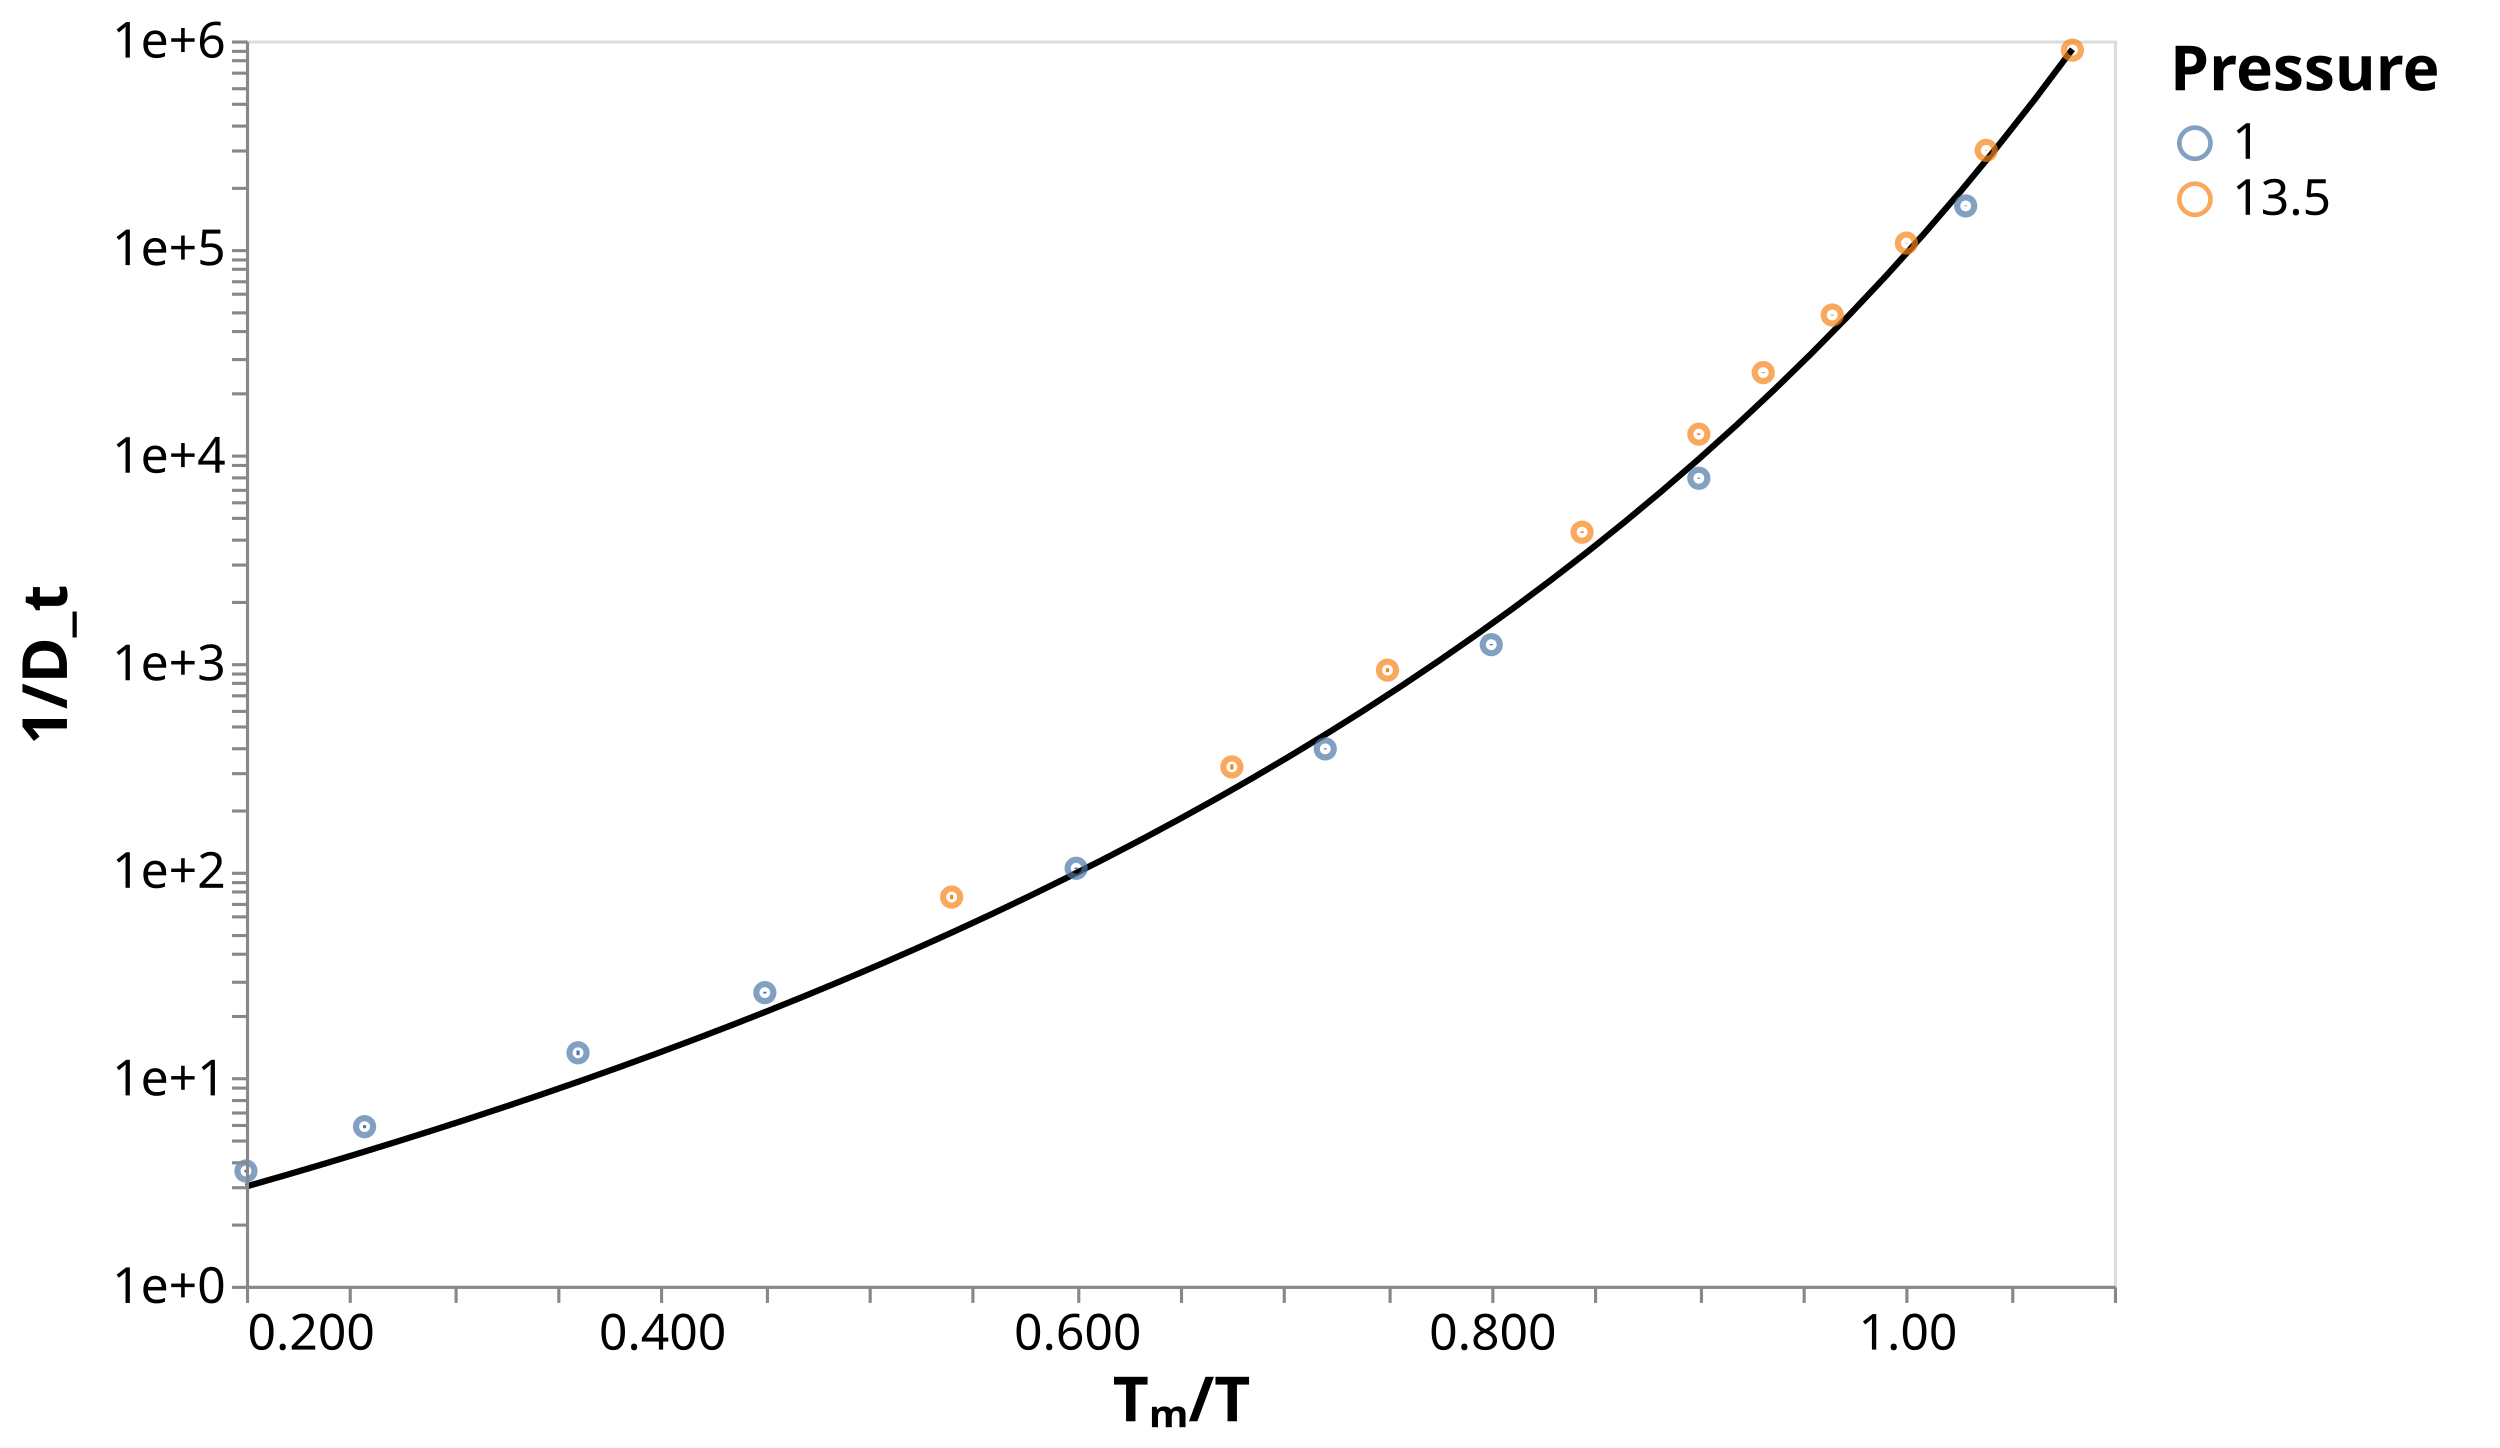
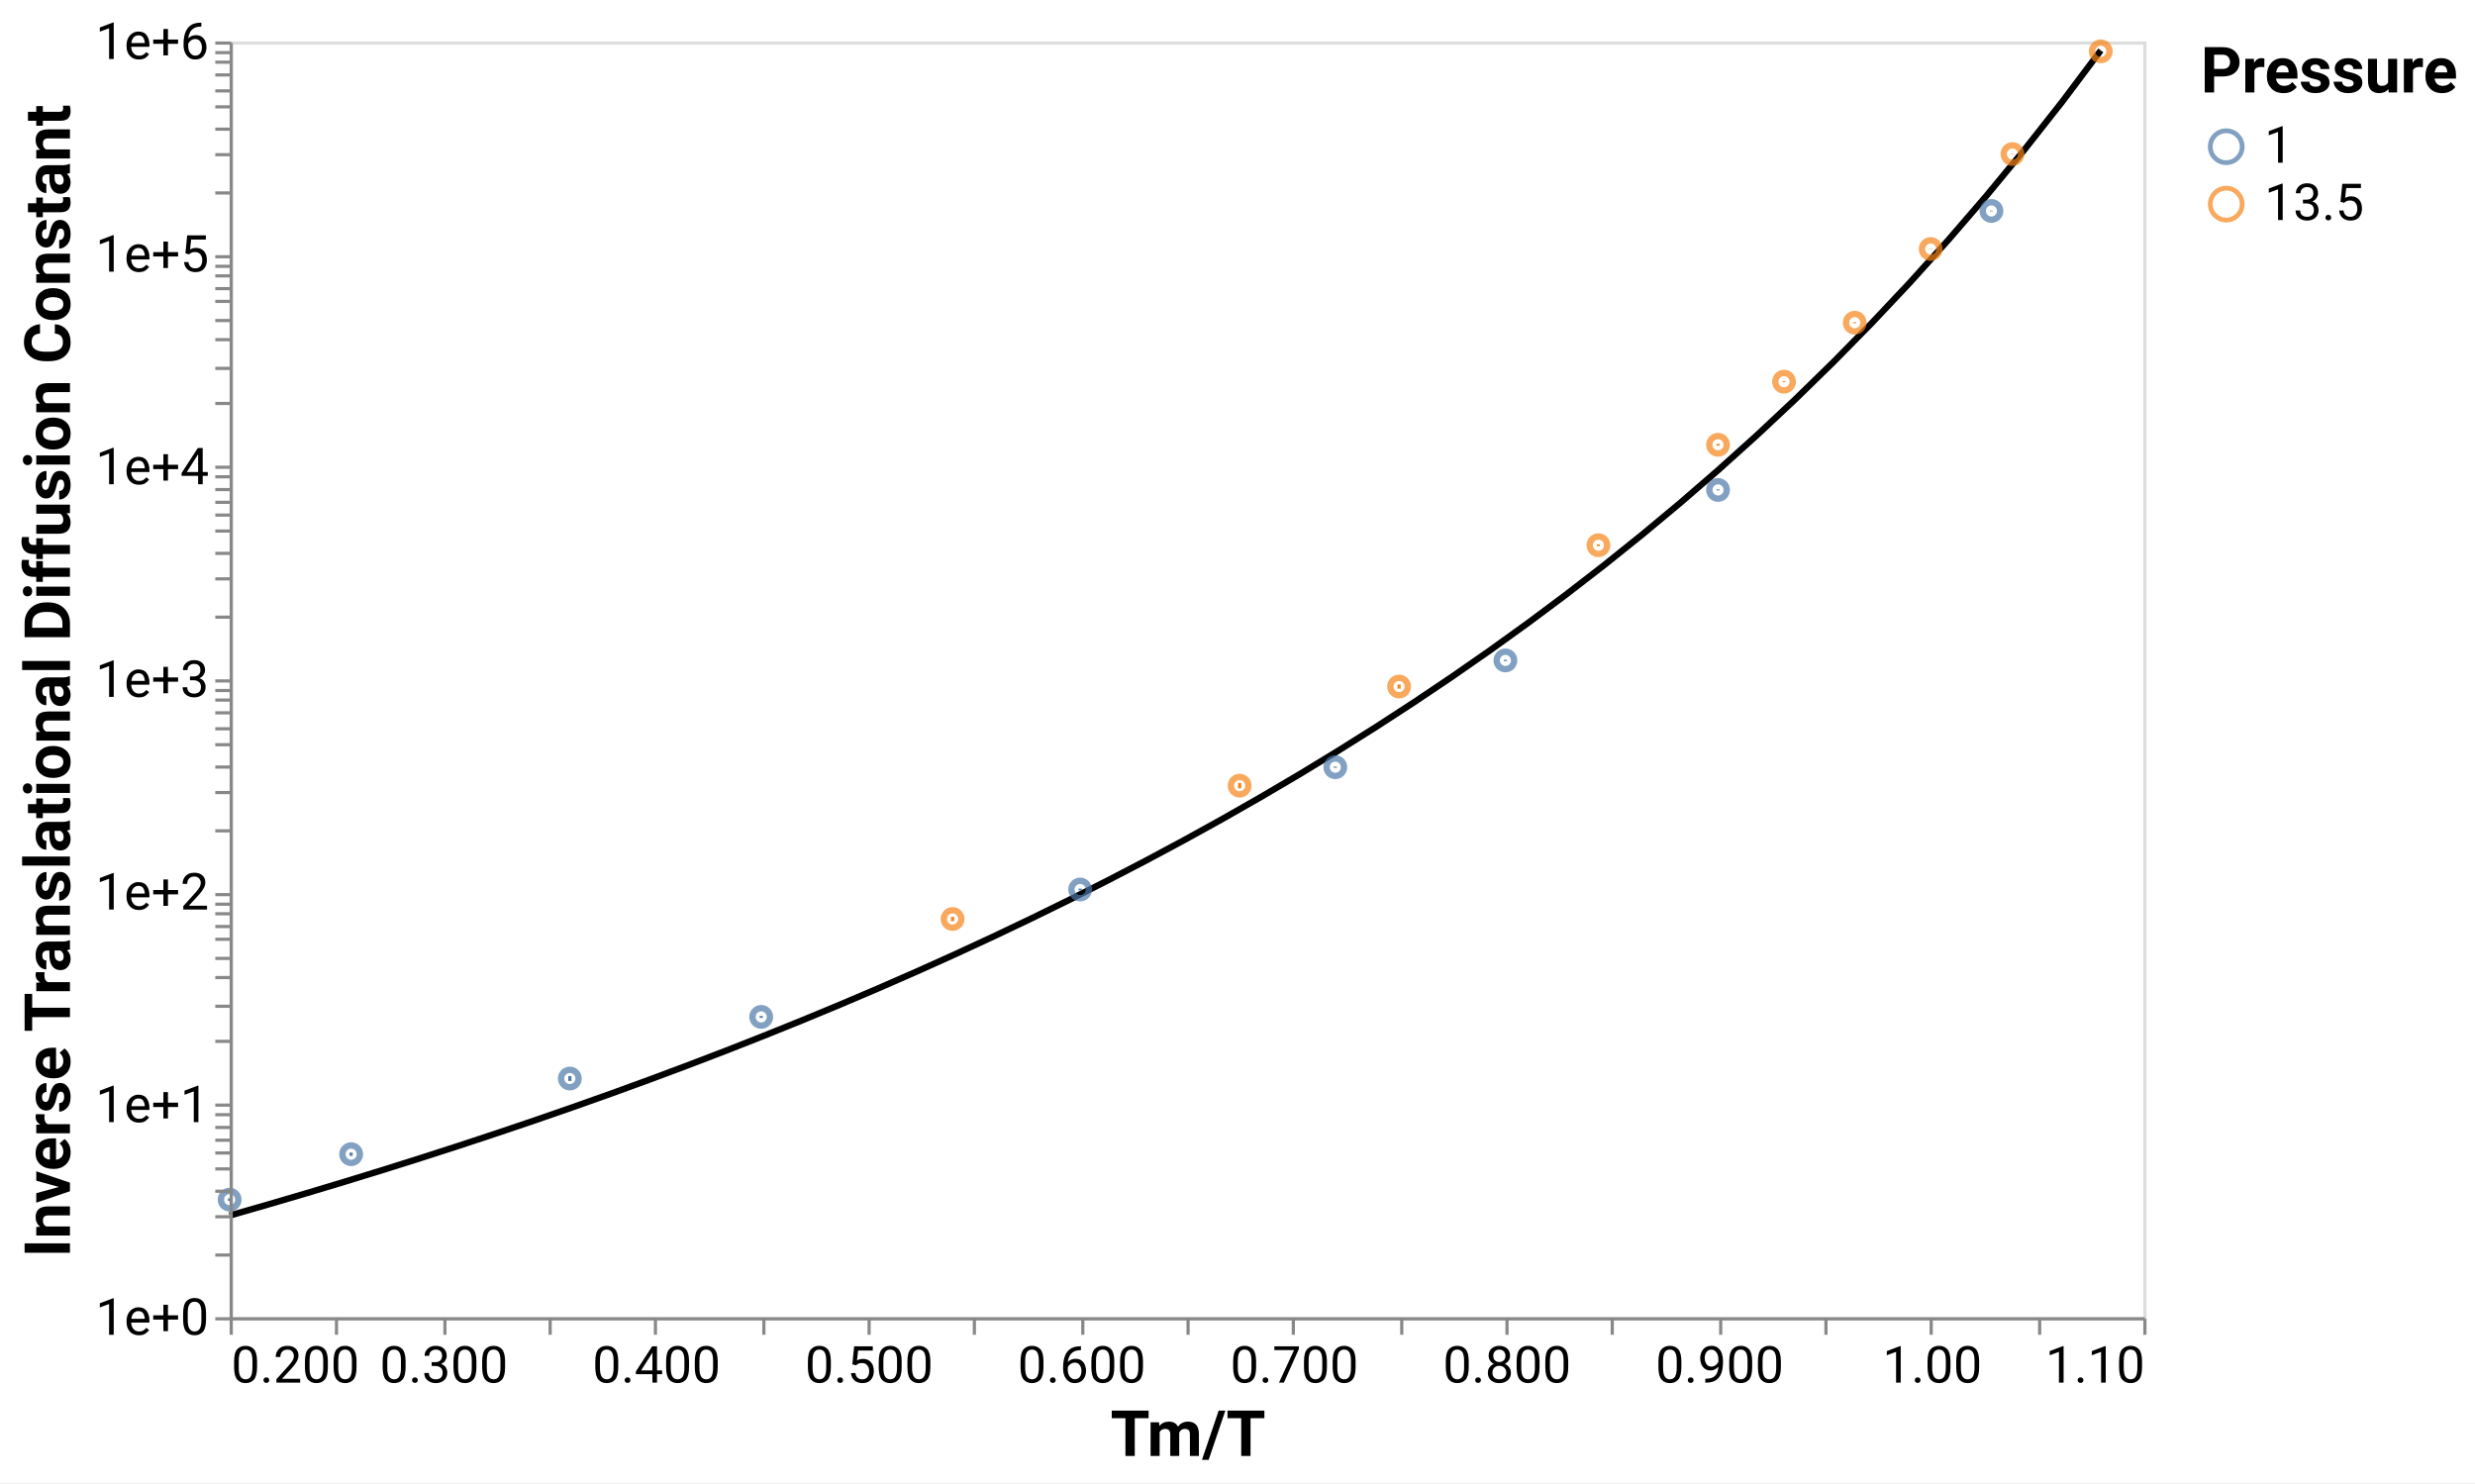
- <svg xmlns="http://www.w3.org/2000/svg" class="marks" width="803" height="465" viewBox="0 0 803 465" version="1.1">
-   <rect width="803" height="465" style="fill: white;" />
-   <g transform="translate(79,13)">
+ <svg xmlns="http://www.w3.org/2000/svg" class="marks" width="776" height="465" viewBox="0 0 776 465" version="1.1">
+   <rect width="776" height="465" style="fill: white;" />
+   <g transform="translate(72,13)">
    <g class="mark-group role-frame root">
      <g transform="translate(0,0)">
        <path class="background" d="M0.5,0.5h600v400h-600Z" style="fill: none; stroke: #ddd;" />
        <g>
          <g class="mark-line role-mark layer_0_marks">
            <path d="M0,368.12L11.973,364.678L23.946,361.158L35.918,357.557L47.891,353.873L59.864,350.102L71.837,346.241L83.81,342.288L95.782,338.238L107.755,334.088L119.728,329.835L131.701,325.475L143.673,321.003L155.646,316.415L167.619,311.707L179.592,306.873L191.565,301.909L203.537,296.81L215.51,291.569L227.483,286.18L239.456,280.638L251.429,274.936L263.401,269.067L275.374,263.023L287.347,256.796L299.32,250.378L311.293,243.76L323.265,236.932L335.238,229.885L347.211,222.607L359.184,215.088L371.156,207.314L383.129,199.273L395.102,190.95L407.075,182.332L419.048,173.4L431.02,164.14L442.993,154.53L454.966,144.552L466.939,134.185L478.912,123.403L490.884,112.184L502.857,100.498L514.83,88.317L526.803,75.608L538.776,62.337L550.748,48.464L562.721,33.949L574.694,18.745L586.667,2.803" style="fill: none; stroke: black; stroke-width: 2;" />
          </g>
          <g class="mark-symbol role-mark layer_1_marks">
            <path transform="translate(552.381,53.1409)" d="M2.739,0A2.739,2.739,0,1,1,-2.739,0A2.739,2.739,0,1,1,2.739,0" style="fill: none; stroke: #4c78a8; stroke-width: 2; opacity: 0.7;" />
            <path transform="translate(466.6667,140.6131)" d="M2.739,0A2.739,2.739,0,1,1,-2.739,0A2.739,2.739,0,1,1,2.739,0" style="fill: none; stroke: #4c78a8; stroke-width: 2; opacity: 0.7;" />
            <path transform="translate(400,194.0699)" d="M2.739,0A2.739,2.739,0,1,1,-2.739,0A2.739,2.739,0,1,1,2.739,0" style="fill: none; stroke: #4c78a8; stroke-width: 2; opacity: 0.7;" />
            <path transform="translate(346.6667,227.543)" d="M2.739,0A2.739,2.739,0,1,1,-2.739,0A2.739,2.739,0,1,1,2.739,0" style="fill: none; stroke: #4c78a8; stroke-width: 2; opacity: 0.7;" />
            <path transform="translate(266.6667,265.8892)" d="M2.739,0A2.739,2.739,0,1,1,-2.739,0A2.739,2.739,0,1,1,2.739,0" style="fill: none; stroke: #4c78a8; stroke-width: 2; opacity: 0.7;" />
            <path transform="translate(166.6667,305.8368)" d="M2.739,0A2.739,2.739,0,1,1,-2.739,0A2.739,2.739,0,1,1,2.739,0" style="fill: none; stroke: #4c78a8; stroke-width: 2; opacity: 0.7;" />
            <path transform="translate(106.6667,325.1567)" d="M2.739,0A2.739,2.739,0,1,1,-2.739,0A2.739,2.739,0,1,1,2.739,0" style="fill: none; stroke: #4c78a8; stroke-width: 2; opacity: 0.7;" />
            <path transform="translate(586.6667,3.094318)" d="M2.739,0A2.739,2.739,0,1,1,-2.739,0A2.739,2.739,0,1,1,2.739,0" style="fill: none; stroke: #f58518; stroke-width: 2; opacity: 0.7;" />
            <path transform="translate(558.9744,35.30325)" d="M2.739,0A2.739,2.739,0,1,1,-2.739,0A2.739,2.739,0,1,1,2.739,0" style="fill: none; stroke: #f58518; stroke-width: 2; opacity: 0.7;" />
            <path transform="translate(533.3333,65.07261)" d="M2.739,0A2.739,2.739,0,1,1,-2.739,0A2.739,2.739,0,1,1,2.739,0" style="fill: none; stroke: #f58518; stroke-width: 2; opacity: 0.7;" />
            <path transform="translate(38.09524,348.8818)" d="M2.739,0A2.739,2.739,0,1,1,-2.739,0A2.739,2.739,0,1,1,2.739,0" style="fill: none; stroke: #4c78a8; stroke-width: 2; opacity: 0.7;" />
            <path transform="translate(509.5238,88.18278)" d="M2.739,0A2.739,2.739,0,1,1,-2.739,0A2.739,2.739,0,1,1,2.739,0" style="fill: none; stroke: #f58518; stroke-width: 2; opacity: 0.7;" />
            <path transform="translate(487.3563,106.677)" d="M2.739,0A2.739,2.739,0,1,1,-2.739,0A2.739,2.739,0,1,1,2.739,0" style="fill: none; stroke: #f58518; stroke-width: 2; opacity: 0.7;" />
            <path transform="translate(466.6667,126.4576)" d="M2.739,0A2.739,2.739,0,1,1,-2.739,0A2.739,2.739,0,1,1,2.739,0" style="fill: none; stroke: #f58518; stroke-width: 2; opacity: 0.7;" />
            <path transform="translate(429.1667,157.9473)" d="M2.739,0A2.739,2.739,0,1,1,-2.739,0A2.739,2.739,0,1,1,2.739,0" style="fill: none; stroke: #f58518; stroke-width: 2; opacity: 0.7;" />
            <path transform="translate(0,363.1305)" d="M2.739,0A2.739,2.739,0,1,1,-2.739,0A2.739,2.739,0,1,1,2.739,0" style="fill: none; stroke: #4c78a8; stroke-width: 2; opacity: 0.7;" />
            <path transform="translate(366.6667,202.2575)" d="M2.739,0A2.739,2.739,0,1,1,-2.739,0A2.739,2.739,0,1,1,2.739,0" style="fill: none; stroke: #f58518; stroke-width: 2; opacity: 0.7;" />
            <path transform="translate(316.6667,233.3334)" d="M2.739,0A2.739,2.739,0,1,1,-2.739,0A2.739,2.739,0,1,1,2.739,0" style="fill: none; stroke: #f58518; stroke-width: 2; opacity: 0.7;" />
            <path transform="translate(226.6667,275.1387)" d="M2.739,0A2.739,2.739,0,1,1,-2.739,0A2.739,2.739,0,1,1,2.739,0" style="fill: none; stroke: #f58518; stroke-width: 2; opacity: 0.7;" />
          </g>
          <g class="mark-rule role-mark layer_2_layer_0_marks">
            <line transform="translate(552.381,53.23609)" x2="0" y2="-0.19" style="fill: none; stroke: #4c78a8;" />
            <line transform="translate(466.6667,140.7606)" x2="0" y2="-0.294" style="fill: none; stroke: #4c78a8;" />
            <line transform="translate(400,194.2607)" x2="0" y2="-0.38" style="fill: none; stroke: #4c78a8;" />
            <line transform="translate(346.6667,227.7174)" x2="0" y2="-0.348" style="fill: none; stroke: #4c78a8;" />
            <line transform="translate(266.6667,266.1606)" x2="0" y2="-0.54" style="fill: none; stroke: #4c78a8;" />
            <line transform="translate(166.6667,306.1365)" x2="0" y2="-0.596" style="fill: none; stroke: #4c78a8;" />
            <line transform="translate(106.6667,325.9194)" x2="0" y2="-1.506" style="fill: none; stroke: #4c78a8;" />
            <line transform="translate(586.6667,3.125997)" x2="0" y2="-0.063" style="fill: none; stroke: #f58518;" />
            <line transform="translate(558.9744,35.36431)" x2="0" y2="-0.122" style="fill: none; stroke: #f58518;" />
            <line transform="translate(533.3333,65.13712)" x2="0" y2="-0.129" style="fill: none; stroke: #f58518;" />
            <line transform="translate(38.09524,349.3783)" x2="0" y2="-0.985" style="fill: none; stroke: #4c78a8;" />
            <line transform="translate(509.5238,88.33809)" x2="0" y2="-0.31" style="fill: none; stroke: #f58518;" />
            <line transform="translate(487.3563,106.817)" x2="0" y2="-0.279" style="fill: none; stroke: #f58518;" />
            <line transform="translate(466.6667,126.7432)" x2="0" y2="-0.568" style="fill: none; stroke: #f58518;" />
            <line transform="translate(429.1667,158.2288)" x2="0" y2="-0.56" style="fill: none; stroke: #f58518;" />
            <line transform="translate(0,363.5541)" x2="0" y2="-0.841" style="fill: none; stroke: #4c78a8;" />
            <line transform="translate(366.6667,202.9057)" x2="0" y2="-1.282" style="fill: none; stroke: #f58518;" />
            <line transform="translate(316.6667,234.18)" x2="0" y2="-1.669" style="fill: none; stroke: #f58518;" />
            <line transform="translate(226.6667,275.8249)" x2="0" y2="-1.356" style="fill: none; stroke: #f58518;" />
          </g>
          <g class="mark-group role-legend">
            <g transform="translate(618,0)">
-               <path class="background" d="M0,0h101v59h-101Z" style="pointer-events: none; fill: none;" />
+               <path class="background" d="M0,0h81v59h-81Z" style="pointer-events: none; fill: none;" />
              <g>
                <g class="mark-group role-legend-entry">
                  <g transform="translate(0,25)">
                    <path class="background" d="M0,0h0v0h0Z" style="pointer-events: none; fill: none;" />
                    <g>
                      <g class="mark-group role-scope">
                        <g transform="translate(0,0)">
-                           <path class="background" d="M0,0h55v16h-55Z" style="pointer-events: none; fill: none; opacity: 1;" />
+                           <path class="background" d="M0,0h51.217v16h-51.217Z" style="pointer-events: none; fill: none; opacity: 1;" />
                          <g>
                            <g class="mark-symbol role-legend-symbol" style="pointer-events: none;">
                              <path transform="translate(8,8)" d="M5,0A5,5,0,1,1,-5,0A5,5,0,1,1,5,0" style="fill: none; stroke: #4c78a8; stroke-width: 1.5; opacity: 0.7;" />
                            </g>
                            <g class="mark-text role-legend-label" style="pointer-events: none;">
-                               <text text-anchor="start" transform="translate(20,13)" style="font-family: sans-serif; font-size: 16px; fill: #000; opacity: 1;">1</text>
+                               <text text-anchor="start" transform="translate(20,13)" style="font-family: Roboto; font-size: 16px; fill: #000; opacity: 1;">1</text>
                            </g>
                          </g>
+                           <path class="foreground" d="" style="pointer-events: none; display: none; fill: none;" />
                        </g>
                        <g transform="translate(0,18)">
-                           <path class="background" d="M0,0h55v16h-55Z" style="pointer-events: none; fill: none; opacity: 1;" />
+                           <path class="background" d="M0,0h51.217v16h-51.217Z" style="pointer-events: none; fill: none; opacity: 1;" />
                          <g>
                            <g class="mark-symbol role-legend-symbol" style="pointer-events: none;">
                              <path transform="translate(8,8)" d="M5,0A5,5,0,1,1,-5,0A5,5,0,1,1,5,0" style="fill: none; stroke: #f58518; stroke-width: 1.5; opacity: 0.7;" />
                            </g>
                            <g class="mark-text role-legend-label" style="pointer-events: none;">
-                               <text text-anchor="start" transform="translate(20,13)" style="font-family: sans-serif; font-size: 16px; fill: #000; opacity: 1;">13.5</text>
+                               <text text-anchor="start" transform="translate(20,13)" style="font-family: Roboto; font-size: 16px; fill: #000; opacity: 1;">13.5</text>
                            </g>
                          </g>
+                           <path class="foreground" d="" style="pointer-events: none; display: none; fill: none;" />
                        </g>
                      </g>
                    </g>
+                     <path class="foreground" d="" style="pointer-events: none; display: none; fill: none;" />
                  </g>
                </g>
                <g class="mark-text role-legend-title" style="pointer-events: none;">
-                   <text text-anchor="start" transform="translate(0,16)" style="font-family: sans-serif; font-size: 20px; font-weight: bold; fill: #000; opacity: 1;">Pressure</text>
+                   <text text-anchor="start" transform="translate(0,16)" style="font-family: Roboto; font-size: 20px; font-weight: bold; fill: #000; opacity: 1;">Pressure</text>
                </g>
              </g>
+               <path class="foreground" d="" style="pointer-events: none; display: none; fill: none;" />
            </g>
          </g>
          <g class="mark-group role-axis">
            <g transform="translate(0.5,400.5)">
              <path class="background" d="M0,0h0v0h0Z" style="pointer-events: none; fill: none;" />
              <g>
                <g class="mark-rule role-axis-tick" style="pointer-events: none;">
                  <line transform="translate(0,0)" x2="0" y2="5" style="fill: none; stroke: #888; stroke-width: 1; opacity: 1;" />
                  <line transform="translate(33,0)" x2="0" y2="5" style="fill: none; stroke: #888; stroke-width: 1; opacity: 1;" />
                  <line transform="translate(67,0)" x2="0" y2="5" style="fill: none; stroke: #888; stroke-width: 1; opacity: 1;" />
                  <line transform="translate(100,0)" x2="0" y2="5" style="fill: none; stroke: #888; stroke-width: 1; opacity: 1;" />
                  <line transform="translate(133,0)" x2="0" y2="5" style="fill: none; stroke: #888; stroke-width: 1; opacity: 1;" />
                  <line transform="translate(167,0)" x2="0" y2="5" style="fill: none; stroke: #888; stroke-width: 1; opacity: 1;" />
                  <line transform="translate(200,0)" x2="0" y2="5" style="fill: none; stroke: #888; stroke-width: 1; opacity: 1;" />
                  <line transform="translate(233,0)" x2="0" y2="5" style="fill: none; stroke: #888; stroke-width: 1; opacity: 1;" />
                  <line transform="translate(267,0)" x2="0" y2="5" style="fill: none; stroke: #888; stroke-width: 1; opacity: 1;" />
                  <line transform="translate(300,0)" x2="0" y2="5" style="fill: none; stroke: #888; stroke-width: 1; opacity: 1;" />
                  <line transform="translate(333,0)" x2="0" y2="5" style="fill: none; stroke: #888; stroke-width: 1; opacity: 1;" />
                  <line transform="translate(367,0)" x2="0" y2="5" style="fill: none; stroke: #888; stroke-width: 1; opacity: 1;" />
                  <line transform="translate(400,0)" x2="0" y2="5" style="fill: none; stroke: #888; stroke-width: 1; opacity: 1;" />
                  <line transform="translate(433,0)" x2="0" y2="5" style="fill: none; stroke: #888; stroke-width: 1; opacity: 1;" />
                  <line transform="translate(467,0)" x2="0" y2="5" style="fill: none; stroke: #888; stroke-width: 1; opacity: 1;" />
                  <line transform="translate(500,0)" x2="0" y2="5" style="fill: none; stroke: #888; stroke-width: 1; opacity: 1;" />
                  <line transform="translate(533,0)" x2="0" y2="5" style="fill: none; stroke: #888; stroke-width: 1; opacity: 1;" />
                  <line transform="translate(567,0)" x2="0" y2="5" style="fill: none; stroke: #888; stroke-width: 1; opacity: 1;" />
                  <line transform="translate(600,0)" x2="0" y2="5" style="fill: none; stroke: #888; stroke-width: 1; opacity: 1;" />
                </g>
                <g class="mark-text role-axis-label" style="pointer-events: none;">
-                   <text text-anchor="start" transform="translate(0,20)" style="font-family: sans-serif; font-size: 16px; fill: #000; opacity: 1;">0.200</text>
-                   <text text-anchor="middle" transform="translate(33.33333,20)" style="font-family: sans-serif; font-size: 16px; fill: #000; opacity: 0;">0.250</text>
-                   <text text-anchor="middle" transform="translate(66.66667,20)" style="font-family: sans-serif; font-size: 16px; fill: #000; opacity: 0;">0.300</text>
-                   <text text-anchor="middle" transform="translate(100,20)" style="font-family: sans-serif; font-size: 16px; fill: #000; opacity: 0;">0.350</text>
-                   <text text-anchor="middle" transform="translate(133.3333,20)" style="font-family: sans-serif; font-size: 16px; fill: #000; opacity: 1;">0.400</text>
-                   <text text-anchor="middle" transform="translate(166.6667,20)" style="font-family: sans-serif; font-size: 16px; fill: #000; opacity: 0;">0.450</text>
-                   <text text-anchor="middle" transform="translate(200,20)" style="font-family: sans-serif; font-size: 16px; fill: #000; opacity: 0;">0.500</text>
-                   <text text-anchor="middle" transform="translate(233.3333,20)" style="font-family: sans-serif; font-size: 16px; fill: #000; opacity: 0;">0.550</text>
-                   <text text-anchor="middle" transform="translate(266.6667,20)" style="font-family: sans-serif; font-size: 16px; fill: #000; opacity: 1;">0.600</text>
-                   <text text-anchor="middle" transform="translate(300,20)" style="font-family: sans-serif; font-size: 16px; fill: #000; opacity: 0;">0.650</text>
-                   <text text-anchor="middle" transform="translate(333.3333,20)" style="font-family: sans-serif; font-size: 16px; fill: #000; opacity: 0;">0.700</text>
-                   <text text-anchor="middle" transform="translate(366.6667,20)" style="font-family: sans-serif; font-size: 16px; fill: #000; opacity: 0;">0.750</text>
-                   <text text-anchor="middle" transform="translate(400,20)" style="font-family: sans-serif; font-size: 16px; fill: #000; opacity: 1;">0.800</text>
-                   <text text-anchor="middle" transform="translate(433.3333,20)" style="font-family: sans-serif; font-size: 16px; fill: #000; opacity: 0;">0.850</text>
-                   <text text-anchor="middle" transform="translate(466.6667,20)" style="font-family: sans-serif; font-size: 16px; fill: #000; opacity: 0;">0.900</text>
-                   <text text-anchor="middle" transform="translate(500,20)" style="font-family: sans-serif; font-size: 16px; fill: #000; opacity: 0;">0.950</text>
-                   <text text-anchor="middle" transform="translate(533.3333,20)" style="font-family: sans-serif; font-size: 16px; fill: #000; opacity: 1;">1.00</text>
-                   <text text-anchor="middle" transform="translate(566.6667,20)" style="font-family: sans-serif; font-size: 16px; fill: #000; opacity: 0;">1.05</text>
-                   <text text-anchor="end" transform="translate(600,20)" style="font-family: sans-serif; font-size: 16px; fill: #000; opacity: 0;">1.10</text>
+                   <text text-anchor="start" transform="translate(0,20)" style="font-family: Roboto; font-size: 16px; fill: #000; opacity: 1;">0.200</text>
+                   <text text-anchor="middle" transform="translate(33.33333,20)" style="font-family: Roboto; font-size: 16px; fill: #000; opacity: 0;">0.250</text>
+                   <text text-anchor="middle" transform="translate(66.66667,20)" style="font-family: Roboto; font-size: 16px; fill: #000; opacity: 1;">0.300</text>
+                   <text text-anchor="middle" transform="translate(100,20)" style="font-family: Roboto; font-size: 16px; fill: #000; opacity: 0;">0.350</text>
+                   <text text-anchor="middle" transform="translate(133.3333,20)" style="font-family: Roboto; font-size: 16px; fill: #000; opacity: 1;">0.400</text>
+                   <text text-anchor="middle" transform="translate(166.6667,20)" style="font-family: Roboto; font-size: 16px; fill: #000; opacity: 0;">0.450</text>
+                   <text text-anchor="middle" transform="translate(200,20)" style="font-family: Roboto; font-size: 16px; fill: #000; opacity: 1;">0.500</text>
+                   <text text-anchor="middle" transform="translate(233.3333,20)" style="font-family: Roboto; font-size: 16px; fill: #000; opacity: 0;">0.550</text>
+                   <text text-anchor="middle" transform="translate(266.6667,20)" style="font-family: Roboto; font-size: 16px; fill: #000; opacity: 1;">0.600</text>
+                   <text text-anchor="middle" transform="translate(300,20)" style="font-family: Roboto; font-size: 16px; fill: #000; opacity: 0;">0.650</text>
+                   <text text-anchor="middle" transform="translate(333.3333,20)" style="font-family: Roboto; font-size: 16px; fill: #000; opacity: 1;">0.700</text>
+                   <text text-anchor="middle" transform="translate(366.6667,20)" style="font-family: Roboto; font-size: 16px; fill: #000; opacity: 0;">0.750</text>
+                   <text text-anchor="middle" transform="translate(400,20)" style="font-family: Roboto; font-size: 16px; fill: #000; opacity: 1;">0.800</text>
+                   <text text-anchor="middle" transform="translate(433.3333,20)" style="font-family: Roboto; font-size: 16px; fill: #000; opacity: 0;">0.850</text>
+                   <text text-anchor="middle" transform="translate(466.6667,20)" style="font-family: Roboto; font-size: 16px; fill: #000; opacity: 1;">0.900</text>
+                   <text text-anchor="middle" transform="translate(500,20)" style="font-family: Roboto; font-size: 16px; fill: #000; opacity: 0;">0.950</text>
+                   <text text-anchor="middle" transform="translate(533.3333,20)" style="font-family: Roboto; font-size: 16px; fill: #000; opacity: 1;">1.00</text>
+                   <text text-anchor="middle" transform="translate(566.6667,20)" style="font-family: Roboto; font-size: 16px; fill: #000; opacity: 0;">1.05</text>
+                   <text text-anchor="end" transform="translate(600,20)" style="font-family: Roboto; font-size: 16px; fill: #000; opacity: 1;">1.10</text>
                </g>
                <g class="mark-rule role-axis-domain" style="pointer-events: none;">
                  <line transform="translate(0,0)" x2="600" y2="0" style="fill: none; stroke: #888; stroke-width: 1; opacity: 1;" />
                </g>
                <g class="mark-text role-axis-title" style="pointer-events: none;">
-                   <text text-anchor="middle" transform="translate(300,43)" style="font-family: sans-serif; font-size: 20px; font-weight: bold; fill: #000; opacity: 1;">Tₘ/T</text>
+                   <text text-anchor="middle" transform="translate(300,43)" style="font-family: Roboto; font-size: 20px; font-weight: bold; fill: #000; opacity: 1;">Tm/T</text>
                </g>
              </g>
+               <path class="foreground" d="" style="pointer-events: none; display: none; fill: none;" />
            </g>
          </g>
          <g class="mark-group role-axis">
            <g transform="translate(0.5,0.5)">
              <path class="background" d="M0,0h0v0h0Z" style="pointer-events: none; fill: none;" />
              <g>
                <g class="mark-rule role-axis-tick" style="pointer-events: none;">
                  <line transform="translate(0,400)" x2="-5" y2="0" style="fill: none; stroke: #888; stroke-width: 1; opacity: 1;" />
                  <line transform="translate(0,380)" x2="-5" y2="0" style="fill: none; stroke: #888; stroke-width: 1; opacity: 1;" />
                  <line transform="translate(0,368)" x2="-5" y2="0" style="fill: none; stroke: #888; stroke-width: 1; opacity: 1;" />
                  <line transform="translate(0,360)" x2="-5" y2="0" style="fill: none; stroke: #888; stroke-width: 1; opacity: 1;" />
                  <line transform="translate(0,353)" x2="-5" y2="0" style="fill: none; stroke: #888; stroke-width: 1; opacity: 1;" />
                  <line transform="translate(0,348)" x2="-5" y2="0" style="fill: none; stroke: #888; stroke-width: 1; opacity: 1;" />
                  <line transform="translate(0,344)" x2="-5" y2="0" style="fill: none; stroke: #888; stroke-width: 1; opacity: 1;" />
                  <line transform="translate(0,340)" x2="-5" y2="0" style="fill: none; stroke: #888; stroke-width: 1; opacity: 1;" />
                  <line transform="translate(0,336)" x2="-5" y2="0" style="fill: none; stroke: #888; stroke-width: 1; opacity: 1;" />
                  <line transform="translate(0,333)" x2="-5" y2="0" style="fill: none; stroke: #888; stroke-width: 1; opacity: 1;" />
                  <line transform="translate(0,313)" x2="-5" y2="0" style="fill: none; stroke: #888; stroke-width: 1; opacity: 1;" />
                  <line transform="translate(0,302)" x2="-5" y2="0" style="fill: none; stroke: #888; stroke-width: 1; opacity: 1;" />
                  <line transform="translate(0,293)" x2="-5" y2="0" style="fill: none; stroke: #888; stroke-width: 1; opacity: 1;" />
                  <line transform="translate(0,287)" x2="-5" y2="0" style="fill: none; stroke: #888; stroke-width: 1; opacity: 1;" />
                  <line transform="translate(0,281)" x2="-5" y2="0" style="fill: none; stroke: #888; stroke-width: 1; opacity: 1;" />
                  <line transform="translate(0,277)" x2="-5" y2="0" style="fill: none; stroke: #888; stroke-width: 1; opacity: 1;" />
                  <line transform="translate(0,273)" x2="-5" y2="0" style="fill: none; stroke: #888; stroke-width: 1; opacity: 1;" />
                  <line transform="translate(0,270)" x2="-5" y2="0" style="fill: none; stroke: #888; stroke-width: 1; opacity: 1;" />
                  <line transform="translate(0,267)" x2="-5" y2="0" style="fill: none; stroke: #888; stroke-width: 1; opacity: 1;" />
                  <line transform="translate(0,247)" x2="-5" y2="0" style="fill: none; stroke: #888; stroke-width: 1; opacity: 1;" />
                  <line transform="translate(0,235)" x2="-5" y2="0" style="fill: none; stroke: #888; stroke-width: 1; opacity: 1;" />
                  <line transform="translate(0,227)" x2="-5" y2="0" style="fill: none; stroke: #888; stroke-width: 1; opacity: 1;" />
                  <line transform="translate(0,220)" x2="-5" y2="0" style="fill: none; stroke: #888; stroke-width: 1; opacity: 1;" />
                  <line transform="translate(0,215)" x2="-5" y2="0" style="fill: none; stroke: #888; stroke-width: 1; opacity: 1;" />
                  <line transform="translate(0,210)" x2="-5" y2="0" style="fill: none; stroke: #888; stroke-width: 1; opacity: 1;" />
                  <line transform="translate(0,206)" x2="-5" y2="0" style="fill: none; stroke: #888; stroke-width: 1; opacity: 1;" />
                  <line transform="translate(0,203)" x2="-5" y2="0" style="fill: none; stroke: #888; stroke-width: 1; opacity: 1;" />
                  <line transform="translate(0,200)" x2="-5" y2="0" style="fill: none; stroke: #888; stroke-width: 1; opacity: 1;" />
                  <line transform="translate(0,180)" x2="-5" y2="0" style="fill: none; stroke: #888; stroke-width: 1; opacity: 1;" />
                  <line transform="translate(0,168)" x2="-5" y2="0" style="fill: none; stroke: #888; stroke-width: 1; opacity: 1;" />
                  <line transform="translate(0,160)" x2="-5" y2="0" style="fill: none; stroke: #888; stroke-width: 1; opacity: 1;" />
                  <line transform="translate(0,153)" x2="-5" y2="0" style="fill: none; stroke: #888; stroke-width: 1; opacity: 1;" />
                  <line transform="translate(0,148)" x2="-5" y2="0" style="fill: none; stroke: #888; stroke-width: 1; opacity: 1;" />
                  <line transform="translate(0,144)" x2="-5" y2="0" style="fill: none; stroke: #888; stroke-width: 1; opacity: 1;" />
                  <line transform="translate(0,140)" x2="-5" y2="0" style="fill: none; stroke: #888; stroke-width: 1; opacity: 1;" />
                  <line transform="translate(0,136)" x2="-5" y2="0" style="fill: none; stroke: #888; stroke-width: 1; opacity: 1;" />
                  <line transform="translate(0,133)" x2="-5" y2="0" style="fill: none; stroke: #888; stroke-width: 1; opacity: 1;" />
                  <line transform="translate(0,113)" x2="-5" y2="0" style="fill: none; stroke: #888; stroke-width: 1; opacity: 1;" />
                  <line transform="translate(0,102)" x2="-5" y2="0" style="fill: none; stroke: #888; stroke-width: 1; opacity: 1;" />
                  <line transform="translate(0,93)" x2="-5" y2="0" style="fill: none; stroke: #888; stroke-width: 1; opacity: 1;" />
                  <line transform="translate(0,87)" x2="-5" y2="0" style="fill: none; stroke: #888; stroke-width: 1; opacity: 1;" />
                  <line transform="translate(0,81)" x2="-5" y2="0" style="fill: none; stroke: #888; stroke-width: 1; opacity: 1;" />
                  <line transform="translate(0,77)" x2="-5" y2="0" style="fill: none; stroke: #888; stroke-width: 1; opacity: 1;" />
                  <line transform="translate(0,73)" x2="-5" y2="0" style="fill: none; stroke: #888; stroke-width: 1; opacity: 1;" />
                  <line transform="translate(0,70)" x2="-5" y2="0" style="fill: none; stroke: #888; stroke-width: 1; opacity: 1;" />
                  <line transform="translate(0,67)" x2="-5" y2="0" style="fill: none; stroke: #888; stroke-width: 1; opacity: 1;" />
                  <line transform="translate(0,47)" x2="-5" y2="0" style="fill: none; stroke: #888; stroke-width: 1; opacity: 1;" />
                  <line transform="translate(0,35)" x2="-5" y2="0" style="fill: none; stroke: #888; stroke-width: 1; opacity: 1;" />
                  <line transform="translate(0,27)" x2="-5" y2="0" style="fill: none; stroke: #888; stroke-width: 1; opacity: 1;" />
                  <line transform="translate(0,20)" x2="-5" y2="0" style="fill: none; stroke: #888; stroke-width: 1; opacity: 1;" />
                  <line transform="translate(0,15)" x2="-5" y2="0" style="fill: none; stroke: #888; stroke-width: 1; opacity: 1;" />
                  <line transform="translate(0,10)" x2="-5" y2="0" style="fill: none; stroke: #888; stroke-width: 1; opacity: 1;" />
                  <line transform="translate(0,6)" x2="-5" y2="0" style="fill: none; stroke: #888; stroke-width: 1; opacity: 1;" />
                  <line transform="translate(0,3)" x2="-5" y2="0" style="fill: none; stroke: #888; stroke-width: 1; opacity: 1;" />
                  <line transform="translate(0,0)" x2="-5" y2="0" style="fill: none; stroke: #888; stroke-width: 1; opacity: 1;" />
                </g>
                <g class="mark-text role-axis-label" style="pointer-events: none;">
-                   <text text-anchor="end" transform="translate(-7,405)" style="font-family: sans-serif; font-size: 16px; fill: #000; opacity: 1;">1e+0</text>
-                   <text text-anchor="end" transform="translate(-7,384.9313)" style="font-family: sans-serif; font-size: 16px; fill: #000; opacity: 1;" />
-                   <text text-anchor="end" transform="translate(-7,373.1919)" style="font-family: sans-serif; font-size: 16px; fill: #000; opacity: 1;" />
-                   <text text-anchor="end" transform="translate(-7,364.8627)" style="font-family: sans-serif; font-size: 16px; fill: #000; opacity: 1;" />
-                   <text text-anchor="end" transform="translate(-7,358.402)" style="font-family: sans-serif; font-size: 16px; fill: #000; opacity: 1;" />
-                   <text text-anchor="end" transform="translate(-7,353.1232)" style="font-family: sans-serif; font-size: 16px; fill: #000; opacity: 1;" />
-                   <text text-anchor="end" transform="translate(-7,348.6601)" style="font-family: sans-serif; font-size: 16px; fill: #000; opacity: 1;" />
-                   <text text-anchor="end" transform="translate(-7,344.794)" style="font-family: sans-serif; font-size: 16px; fill: #000; opacity: 1;" />
-                   <text text-anchor="end" transform="translate(-7,341.3838)" style="font-family: sans-serif; font-size: 16px; fill: #000; opacity: 1;" />
-                   <text text-anchor="end" transform="translate(-7,338.3333)" style="font-family: sans-serif; font-size: 16px; fill: #000; opacity: 1;">1e+1</text>
-                   <text text-anchor="end" transform="translate(-7,318.2647)" style="font-family: sans-serif; font-size: 16px; fill: #000; opacity: 1;" />
-                   <text text-anchor="end" transform="translate(-7,306.5252)" style="font-family: sans-serif; font-size: 16px; fill: #000; opacity: 1;" />
-                   <text text-anchor="end" transform="translate(-7,298.196)" style="font-family: sans-serif; font-size: 16px; fill: #000; opacity: 1;" />
-                   <text text-anchor="end" transform="translate(-7,291.7353)" style="font-family: sans-serif; font-size: 16px; fill: #000; opacity: 1;" />
-                   <text text-anchor="end" transform="translate(-7,286.4566)" style="font-family: sans-serif; font-size: 16px; fill: #000; opacity: 1;" />
-                   <text text-anchor="end" transform="translate(-7,281.9935)" style="font-family: sans-serif; font-size: 16px; fill: #000; opacity: 1;" />
-                   <text text-anchor="end" transform="translate(-7,278.1273)" style="font-family: sans-serif; font-size: 16px; fill: #000; opacity: 1;" />
-                   <text text-anchor="end" transform="translate(-7,274.7172)" style="font-family: sans-serif; font-size: 16px; fill: #000; opacity: 1;" />
-                   <text text-anchor="end" transform="translate(-7,271.6667)" style="font-family: sans-serif; font-size: 16px; fill: #000; opacity: 1;">1e+2</text>
-                   <text text-anchor="end" transform="translate(-7,251.598)" style="font-family: sans-serif; font-size: 16px; fill: #000; opacity: 1;" />
-                   <text text-anchor="end" transform="translate(-7,239.8586)" style="font-family: sans-serif; font-size: 16px; fill: #000; opacity: 1;" />
-                   <text text-anchor="end" transform="translate(-7,231.5293)" style="font-family: sans-serif; font-size: 16px; fill: #000; opacity: 1;" />
-                   <text text-anchor="end" transform="translate(-7,225.0687)" style="font-family: sans-serif; font-size: 16px; fill: #000; opacity: 1;" />
-                   <text text-anchor="end" transform="translate(-7,219.7899)" style="font-family: sans-serif; font-size: 16px; fill: #000; opacity: 1;" />
-                   <text text-anchor="end" transform="translate(-7,215.3268)" style="font-family: sans-serif; font-size: 16px; fill: #000; opacity: 1;" />
-                   <text text-anchor="end" transform="translate(-7,211.4607)" style="font-family: sans-serif; font-size: 16px; fill: #000; opacity: 1;" />
-                   <text text-anchor="end" transform="translate(-7,208.0505)" style="font-family: sans-serif; font-size: 16px; fill: #000; opacity: 1;" />
-                   <text text-anchor="end" transform="translate(-7,205)" style="font-family: sans-serif; font-size: 16px; fill: #000; opacity: 1;">1e+3</text>
-                   <text text-anchor="end" transform="translate(-7,184.9313)" style="font-family: sans-serif; font-size: 16px; fill: #000; opacity: 1;" />
-                   <text text-anchor="end" transform="translate(-7,173.1919)" style="font-family: sans-serif; font-size: 16px; fill: #000; opacity: 1;" />
-                   <text text-anchor="end" transform="translate(-7,164.8627)" style="font-family: sans-serif; font-size: 16px; fill: #000; opacity: 1;" />
-                   <text text-anchor="end" transform="translate(-7,158.402)" style="font-family: sans-serif; font-size: 16px; fill: #000; opacity: 1;" />
-                   <text text-anchor="end" transform="translate(-7,153.1232)" style="font-family: sans-serif; font-size: 16px; fill: #000; opacity: 1;" />
-                   <text text-anchor="end" transform="translate(-7,148.6601)" style="font-family: sans-serif; font-size: 16px; fill: #000; opacity: 1;" />
-                   <text text-anchor="end" transform="translate(-7,144.794)" style="font-family: sans-serif; font-size: 16px; fill: #000; opacity: 1;" />
-                   <text text-anchor="end" transform="translate(-7,141.3838)" style="font-family: sans-serif; font-size: 16px; fill: #000; opacity: 1;" />
-                   <text text-anchor="end" transform="translate(-7,138.3333)" style="font-family: sans-serif; font-size: 16px; fill: #000; opacity: 1;">1e+4</text>
-                   <text text-anchor="end" transform="translate(-7,118.2647)" style="font-family: sans-serif; font-size: 16px; fill: #000; opacity: 1;" />
-                   <text text-anchor="end" transform="translate(-7,106.5252)" style="font-family: sans-serif; font-size: 16px; fill: #000; opacity: 1;" />
-                   <text text-anchor="end" transform="translate(-7,98.196)" style="font-family: sans-serif; font-size: 16px; fill: #000; opacity: 1;" />
-                   <text text-anchor="end" transform="translate(-7,91.73533)" style="font-family: sans-serif; font-size: 16px; fill: #000; opacity: 1;" />
-                   <text text-anchor="end" transform="translate(-7,86.45658)" style="font-family: sans-serif; font-size: 16px; fill: #000; opacity: 1;" />
-                   <text text-anchor="end" transform="translate(-7,81.99346)" style="font-family: sans-serif; font-size: 16px; fill: #000; opacity: 1;" />
-                   <text text-anchor="end" transform="translate(-7,78.12733)" style="font-family: sans-serif; font-size: 16px; fill: #000; opacity: 1;" />
-                   <text text-anchor="end" transform="translate(-7,74.71717)" style="font-family: sans-serif; font-size: 16px; fill: #000; opacity: 1;" />
-                   <text text-anchor="end" transform="translate(-7,71.66667)" style="font-family: sans-serif; font-size: 16px; fill: #000; opacity: 1;">1e+5</text>
-                   <text text-anchor="end" transform="translate(-7,51.598)" style="font-family: sans-serif; font-size: 16px; fill: #000; opacity: 1;" />
-                   <text text-anchor="end" transform="translate(-7,39.85858)" style="font-family: sans-serif; font-size: 16px; fill: #000; opacity: 1;" />
-                   <text text-anchor="end" transform="translate(-7,31.52933)" style="font-family: sans-serif; font-size: 16px; fill: #000; opacity: 1;" />
-                   <text text-anchor="end" transform="translate(-7,25.06867)" style="font-family: sans-serif; font-size: 16px; fill: #000; opacity: 1;" />
-                   <text text-anchor="end" transform="translate(-7,19.78992)" style="font-family: sans-serif; font-size: 16px; fill: #000; opacity: 1;" />
-                   <text text-anchor="end" transform="translate(-7,15.3268)" style="font-family: sans-serif; font-size: 16px; fill: #000; opacity: 1;" />
-                   <text text-anchor="end" transform="translate(-7,11.46067)" style="font-family: sans-serif; font-size: 16px; fill: #000; opacity: 1;" />
-                   <text text-anchor="end" transform="translate(-7,8.050499)" style="font-family: sans-serif; font-size: 16px; fill: #000; opacity: 1;" />
-                   <text text-anchor="end" transform="translate(-7,5)" style="font-family: sans-serif; font-size: 16px; fill: #000; opacity: 1;">1e+6</text>
+                   <text text-anchor="end" transform="translate(-7,405)" style="font-family: Roboto; font-size: 16px; fill: #000; opacity: 1;">1e+0</text>
+                   <text text-anchor="end" transform="translate(-7,384.9313)" style="font-family: Roboto; font-size: 16px; fill: #000; opacity: 1;" />
+                   <text text-anchor="end" transform="translate(-7,373.1919)" style="font-family: Roboto; font-size: 16px; fill: #000; opacity: 1;" />
+                   <text text-anchor="end" transform="translate(-7,364.8627)" style="font-family: Roboto; font-size: 16px; fill: #000; opacity: 1;" />
+                   <text text-anchor="end" transform="translate(-7,358.402)" style="font-family: Roboto; font-size: 16px; fill: #000; opacity: 1;" />
+                   <text text-anchor="end" transform="translate(-7,353.1232)" style="font-family: Roboto; font-size: 16px; fill: #000; opacity: 1;" />
+                   <text text-anchor="end" transform="translate(-7,348.6601)" style="font-family: Roboto; font-size: 16px; fill: #000; opacity: 1;" />
+                   <text text-anchor="end" transform="translate(-7,344.794)" style="font-family: Roboto; font-size: 16px; fill: #000; opacity: 1;" />
+                   <text text-anchor="end" transform="translate(-7,341.3838)" style="font-family: Roboto; font-size: 16px; fill: #000; opacity: 1;" />
+                   <text text-anchor="end" transform="translate(-7,338.3333)" style="font-family: Roboto; font-size: 16px; fill: #000; opacity: 1;">1e+1</text>
+                   <text text-anchor="end" transform="translate(-7,318.2647)" style="font-family: Roboto; font-size: 16px; fill: #000; opacity: 1;" />
+                   <text text-anchor="end" transform="translate(-7,306.5252)" style="font-family: Roboto; font-size: 16px; fill: #000; opacity: 1;" />
+                   <text text-anchor="end" transform="translate(-7,298.196)" style="font-family: Roboto; font-size: 16px; fill: #000; opacity: 1;" />
+                   <text text-anchor="end" transform="translate(-7,291.7353)" style="font-family: Roboto; font-size: 16px; fill: #000; opacity: 1;" />
+                   <text text-anchor="end" transform="translate(-7,286.4566)" style="font-family: Roboto; font-size: 16px; fill: #000; opacity: 1;" />
+                   <text text-anchor="end" transform="translate(-7,281.9935)" style="font-family: Roboto; font-size: 16px; fill: #000; opacity: 1;" />
+                   <text text-anchor="end" transform="translate(-7,278.1273)" style="font-family: Roboto; font-size: 16px; fill: #000; opacity: 1;" />
+                   <text text-anchor="end" transform="translate(-7,274.7172)" style="font-family: Roboto; font-size: 16px; fill: #000; opacity: 1;" />
+                   <text text-anchor="end" transform="translate(-7,271.6667)" style="font-family: Roboto; font-size: 16px; fill: #000; opacity: 1;">1e+2</text>
+                   <text text-anchor="end" transform="translate(-7,251.598)" style="font-family: Roboto; font-size: 16px; fill: #000; opacity: 1;" />
+                   <text text-anchor="end" transform="translate(-7,239.8586)" style="font-family: Roboto; font-size: 16px; fill: #000; opacity: 1;" />
+                   <text text-anchor="end" transform="translate(-7,231.5293)" style="font-family: Roboto; font-size: 16px; fill: #000; opacity: 1;" />
+                   <text text-anchor="end" transform="translate(-7,225.0687)" style="font-family: Roboto; font-size: 16px; fill: #000; opacity: 1;" />
+                   <text text-anchor="end" transform="translate(-7,219.7899)" style="font-family: Roboto; font-size: 16px; fill: #000; opacity: 1;" />
+                   <text text-anchor="end" transform="translate(-7,215.3268)" style="font-family: Roboto; font-size: 16px; fill: #000; opacity: 1;" />
+                   <text text-anchor="end" transform="translate(-7,211.4607)" style="font-family: Roboto; font-size: 16px; fill: #000; opacity: 1;" />
+                   <text text-anchor="end" transform="translate(-7,208.0505)" style="font-family: Roboto; font-size: 16px; fill: #000; opacity: 1;" />
+                   <text text-anchor="end" transform="translate(-7,205)" style="font-family: Roboto; font-size: 16px; fill: #000; opacity: 1;">1e+3</text>
+                   <text text-anchor="end" transform="translate(-7,184.9313)" style="font-family: Roboto; font-size: 16px; fill: #000; opacity: 1;" />
+                   <text text-anchor="end" transform="translate(-7,173.1919)" style="font-family: Roboto; font-size: 16px; fill: #000; opacity: 1;" />
+                   <text text-anchor="end" transform="translate(-7,164.8627)" style="font-family: Roboto; font-size: 16px; fill: #000; opacity: 1;" />
+                   <text text-anchor="end" transform="translate(-7,158.402)" style="font-family: Roboto; font-size: 16px; fill: #000; opacity: 1;" />
+                   <text text-anchor="end" transform="translate(-7,153.1232)" style="font-family: Roboto; font-size: 16px; fill: #000; opacity: 1;" />
+                   <text text-anchor="end" transform="translate(-7,148.6601)" style="font-family: Roboto; font-size: 16px; fill: #000; opacity: 1;" />
+                   <text text-anchor="end" transform="translate(-7,144.794)" style="font-family: Roboto; font-size: 16px; fill: #000; opacity: 1;" />
+                   <text text-anchor="end" transform="translate(-7,141.3838)" style="font-family: Roboto; font-size: 16px; fill: #000; opacity: 1;" />
+                   <text text-anchor="end" transform="translate(-7,138.3333)" style="font-family: Roboto; font-size: 16px; fill: #000; opacity: 1;">1e+4</text>
+                   <text text-anchor="end" transform="translate(-7,118.2647)" style="font-family: Roboto; font-size: 16px; fill: #000; opacity: 1;" />
+                   <text text-anchor="end" transform="translate(-7,106.5252)" style="font-family: Roboto; font-size: 16px; fill: #000; opacity: 1;" />
+                   <text text-anchor="end" transform="translate(-7,98.196)" style="font-family: Roboto; font-size: 16px; fill: #000; opacity: 1;" />
+                   <text text-anchor="end" transform="translate(-7,91.73533)" style="font-family: Roboto; font-size: 16px; fill: #000; opacity: 1;" />
+                   <text text-anchor="end" transform="translate(-7,86.45658)" style="font-family: Roboto; font-size: 16px; fill: #000; opacity: 1;" />
+                   <text text-anchor="end" transform="translate(-7,81.99346)" style="font-family: Roboto; font-size: 16px; fill: #000; opacity: 1;" />
+                   <text text-anchor="end" transform="translate(-7,78.12733)" style="font-family: Roboto; font-size: 16px; fill: #000; opacity: 1;" />
+                   <text text-anchor="end" transform="translate(-7,74.71717)" style="font-family: Roboto; font-size: 16px; fill: #000; opacity: 1;" />
+                   <text text-anchor="end" transform="translate(-7,71.66667)" style="font-family: Roboto; font-size: 16px; fill: #000; opacity: 1;">1e+5</text>
+                   <text text-anchor="end" transform="translate(-7,51.598)" style="font-family: Roboto; font-size: 16px; fill: #000; opacity: 1;" />
+                   <text text-anchor="end" transform="translate(-7,39.85858)" style="font-family: Roboto; font-size: 16px; fill: #000; opacity: 1;" />
+                   <text text-anchor="end" transform="translate(-7,31.52933)" style="font-family: Roboto; font-size: 16px; fill: #000; opacity: 1;" />
+                   <text text-anchor="end" transform="translate(-7,25.06867)" style="font-family: Roboto; font-size: 16px; fill: #000; opacity: 1;" />
+                   <text text-anchor="end" transform="translate(-7,19.78992)" style="font-family: Roboto; font-size: 16px; fill: #000; opacity: 1;" />
+                   <text text-anchor="end" transform="translate(-7,15.3268)" style="font-family: Roboto; font-size: 16px; fill: #000; opacity: 1;" />
+                   <text text-anchor="end" transform="translate(-7,11.46067)" style="font-family: Roboto; font-size: 16px; fill: #000; opacity: 1;" />
+                   <text text-anchor="end" transform="translate(-7,8.050499)" style="font-family: Roboto; font-size: 16px; fill: #000; opacity: 1;" />
+                   <text text-anchor="end" transform="translate(-7,5)" style="font-family: Roboto; font-size: 16px; fill: #000; opacity: 1;">1e+6</text>
                </g>
                <g class="mark-rule role-axis-domain" style="pointer-events: none;">
                  <line transform="translate(0,400)" x2="0" y2="-400" style="fill: none; stroke: #888; stroke-width: 1; opacity: 1;" />
                </g>
                <g class="mark-text role-axis-title" style="pointer-events: none;">
-                   <text text-anchor="middle" transform="translate(-54,200) rotate(-90) translate(0,-4)" style="font-family: sans-serif; font-size: 20px; font-weight: bold; fill: #000; opacity: 1;">1/D_t</text>
+                   <text text-anchor="middle" transform="translate(-46.56667,200) rotate(-90) translate(0,-4)" style="font-family: Roboto; font-size: 20px; font-weight: bold; fill: #000; opacity: 1;">Inverse Translational Diffusion Constant</text>
                </g>
              </g>
+               <path class="foreground" d="" style="pointer-events: none; display: none; fill: none;" />
            </g>
          </g>
        </g>
+         <path class="foreground" d="" style="display: none; fill: none;" />
      </g>
    </g>
  </g>
</svg>
